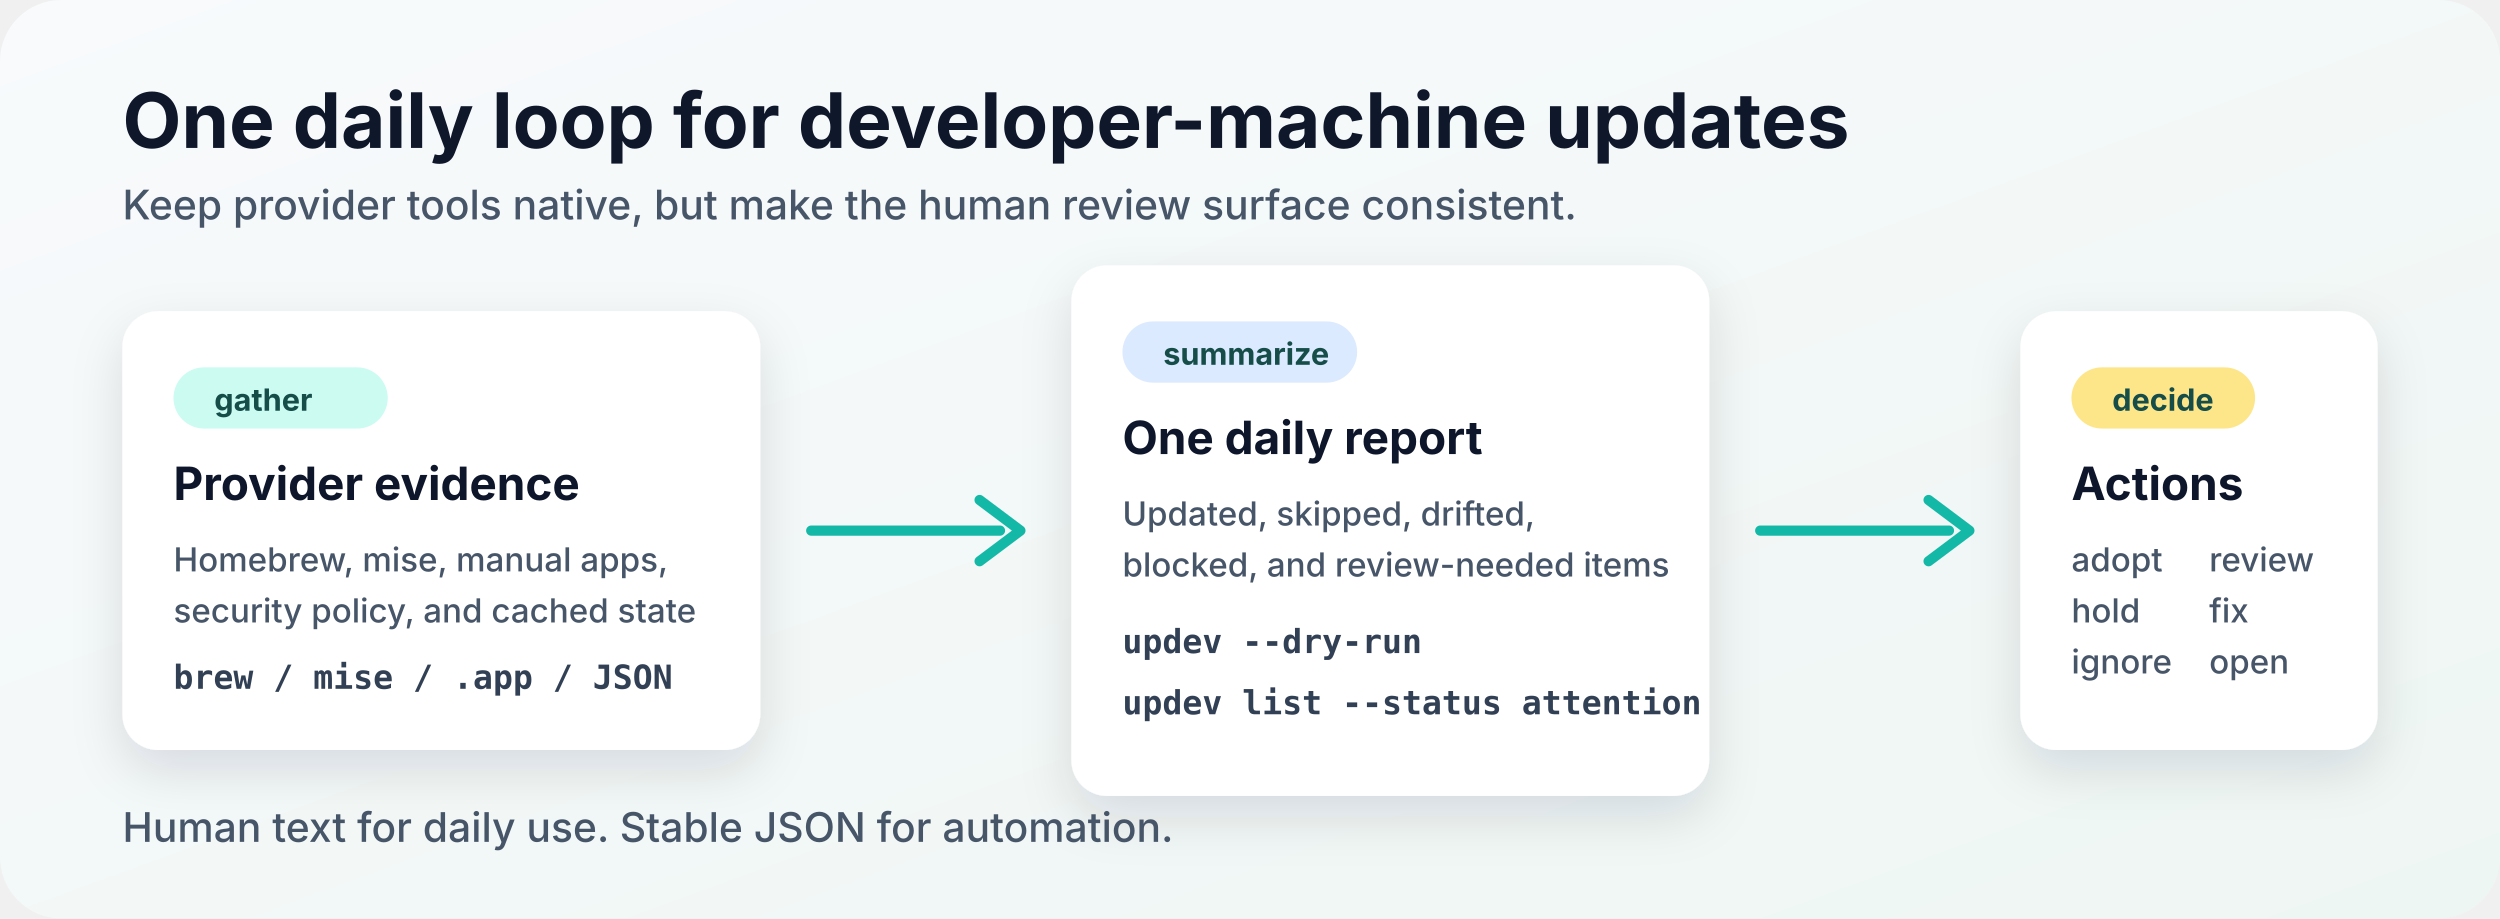
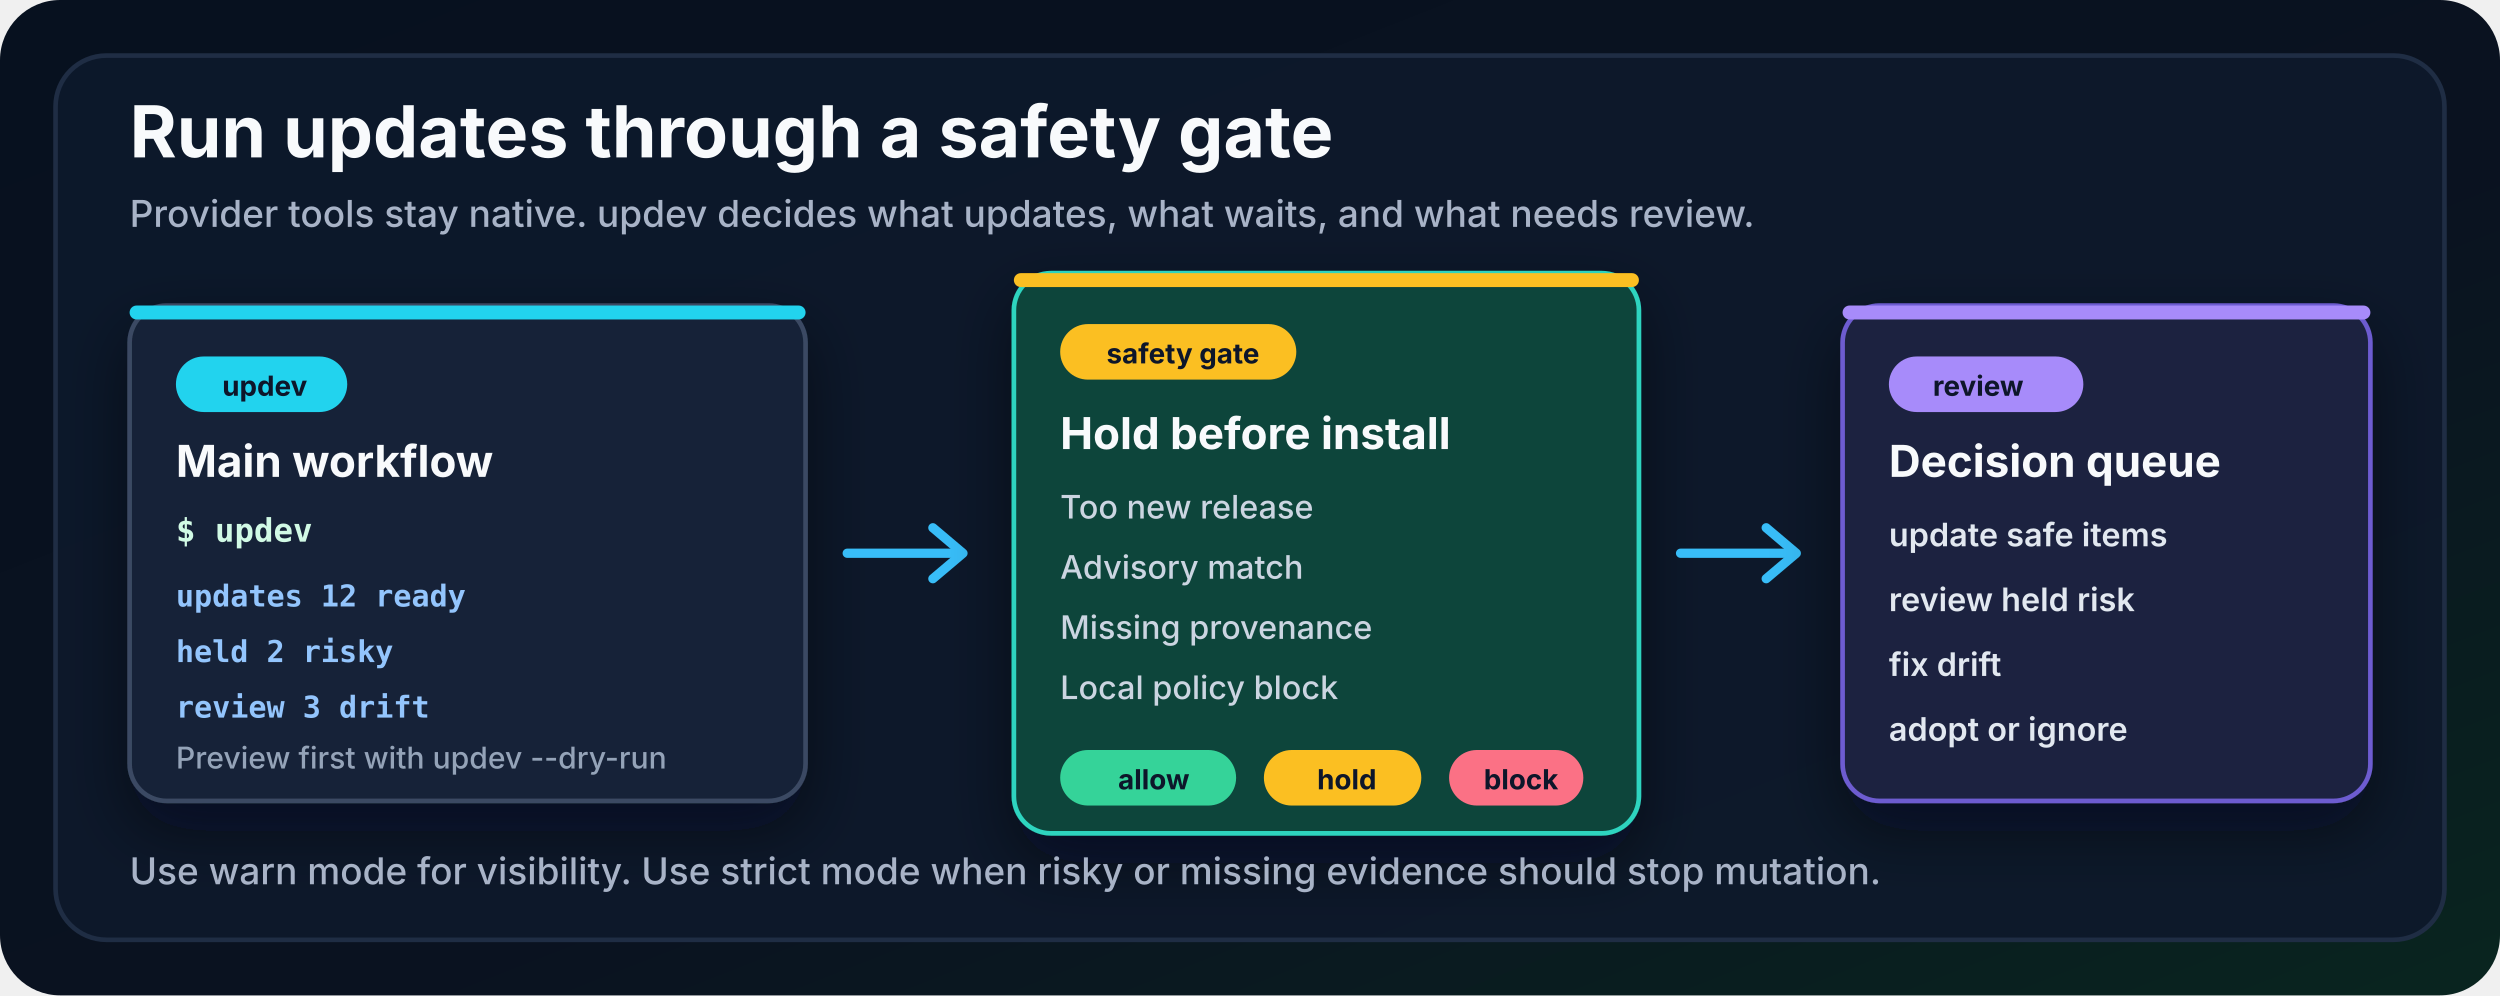
- <svg xmlns="http://www.w3.org/2000/svg" width="980" height="360" viewBox="0 0 980 360" role="img" aria-labelledby="title desc">
+ <svg xmlns="http://www.w3.org/2000/svg" width="1080" height="430" viewBox="0 0 1080 430" role="img" aria-labelledby="title desc">
  <defs>
-     <linearGradient id="bg" x1="0" x2="1" y1="0" y2="1">
-       <stop offset="0" stop-color="#f8fafc" />
-       <stop offset="1" stop-color="#eef6f3" />
+     <linearGradient id="surface" x1="0" x2="1" y1="0" y2="1">
+       <stop offset="0" stop-color="#07111f" />
+       <stop offset="0.58" stop-color="#0a1220" />
+       <stop offset="1" stop-color="#09251f" />
    </linearGradient>
-     <filter id="shadow" x="-20%" y="-20%" width="140%" height="140%">
-       <feDropShadow dx="0" dy="8" stdDeviation="10" flood-color="#0f172a" flood-opacity="0.12" />
+     <filter id="soft-shadow" x="-20%" y="-20%" width="140%" height="140%">
+       <feDropShadow dx="0" dy="12" stdDeviation="14" flood-color="#020617" flood-opacity="0.48" />
    </filter>
    <style>
-       .title { fill: #0f172a; font: 700 30px ui-sans-serif, -apple-system, BlinkMacSystemFont, "Segoe UI", sans-serif; }
-       .subtitle { fill: #475569; font: 500 16px ui-sans-serif, -apple-system, BlinkMacSystemFont, "Segoe UI", sans-serif; }
-       .card-title { fill: #0f172a; font: 700 18px ui-sans-serif, -apple-system, BlinkMacSystemFont, "Segoe UI", sans-serif; }
-       .card-copy { fill: #475569; font: 500 13px ui-sans-serif, -apple-system, BlinkMacSystemFont, "Segoe UI", sans-serif; }
-       .pill { fill: #134e4a; font: 700 12px ui-sans-serif, -apple-system, BlinkMacSystemFont, "Segoe UI", sans-serif; }
-       .mono { fill: #334155; font: 600 13px ui-monospace, SFMono-Regular, Menlo, Consolas, monospace; }
+       .title { fill: #f8fafc; font: 700 31px ui-sans-serif, -apple-system, BlinkMacSystemFont, "Segoe UI", sans-serif; }
+       .subtitle { fill: #a8b3c7; font: 500 16px ui-sans-serif, -apple-system, BlinkMacSystemFont, "Segoe UI", sans-serif; }
+       .label { fill: #cbd5e1; font: 700 12px ui-sans-serif, -apple-system, BlinkMacSystemFont, "Segoe UI", sans-serif; letter-spacing: 0.4px; }
+       .card-title { fill: #f8fafc; font: 700 19px ui-sans-serif, -apple-system, BlinkMacSystemFont, "Segoe UI", sans-serif; }
+       .copy { fill: #cbd5e1; font: 500 14px ui-sans-serif, -apple-system, BlinkMacSystemFont, "Segoe UI", sans-serif; }
+       .muted { fill: #94a3b8; font: 500 13px ui-sans-serif, -apple-system, BlinkMacSystemFont, "Segoe UI", sans-serif; }
+       .mono { fill: #d1fae5; font: 600 14px ui-monospace, SFMono-Regular, Menlo, Consolas, monospace; }
+       .mono-dim { fill: #93c5fd; font: 600 13px ui-monospace, SFMono-Regular, Menlo, Consolas, monospace; }
+       .chip-text { fill: #0f172a; font: 700 12px ui-sans-serif, -apple-system, BlinkMacSystemFont, "Segoe UI", sans-serif; }
+       .queue-text { fill: #e2e8f0; font: 600 14px ui-sans-serif, -apple-system, BlinkMacSystemFont, "Segoe UI", sans-serif; }
    </style>
  </defs>
-   <rect width="980" height="360" rx="24" fill="url(#bg)" />
-   <text x="48" y="58" class="title">One daily loop for developer-machine updates</text>
-   <text x="48" y="86" class="subtitle">Keep provider tools native, but make the human review surface consistent.</text>
-   <g filter="url(#shadow)">
-     <rect x="48" y="122" width="250" height="172" rx="14" fill="#ffffff" />
-     <rect x="68" y="144" width="84" height="24" rx="12" fill="#ccfbf1" />
-     <text x="84" y="161" class="pill">gather</text>
-     <text x="68" y="196" class="card-title">Provider evidence</text>
-     <text x="68" y="224" class="card-copy">Homebrew, mise, manual apps,</text>
-     <text x="68" y="244" class="card-copy">security policy, and cached state</text>
-     <text x="68" y="270" class="mono">brew / mise / .app / JSON</text>
+   <rect width="1080" height="430" rx="26" fill="url(#surface)" />
+   <rect x="24" y="24" width="1032" height="382" rx="22" fill="#0d182a" opacity="0.94" />
+   <rect x="24" y="24" width="1032" height="382" rx="22" fill="none" stroke="#1f2d44" stroke-width="2" />
+   <text x="56" y="68" class="title">Run updates through a safety gate</text>
+   <text x="56" y="98" class="subtitle">Provider tools stay native. updev decides what updates, what waits, and what needs review.</text>
+   <g filter="url(#soft-shadow)">
+     <rect x="56" y="132" width="292" height="214" rx="16" fill="#182338" stroke="#3b4a63" stroke-width="2" />
+     <rect x="56" y="132" width="292" height="6" rx="3" fill="#22d3ee" />
+     <rect x="76" y="154" width="74" height="24" rx="12" fill="#22d3ee" />
+     <text x="96" y="171" class="chip-text">updev</text>
+     <text x="76" y="206" class="card-title">Main workflow</text>
+     <text x="76" y="234" class="mono">$ updev</text>
+     <text x="76" y="262" class="mono-dim">updates  12 ready</text>
+     <text x="76" y="286" class="mono-dim">held      2 risky</text>
+     <text x="76" y="310" class="mono-dim">review    3 drift</text>
+     <text x="76" y="332" class="muted">Preview first with updev --dry-run</text>
  </g>
-   <path d="M318 208 H392" fill="none" stroke="#14b8a6" stroke-width="4" stroke-linecap="round" />
-   <path d="M384 196 L400 208 L384 220" fill="none" stroke="#14b8a6" stroke-width="4" stroke-linecap="round" stroke-linejoin="round" />
-   <g filter="url(#shadow)">
-     <rect x="420" y="104" width="250" height="208" rx="14" fill="#ffffff" />
-     <rect x="440" y="126" width="92" height="24" rx="12" fill="#dbeafe" />
-     <text x="456" y="143" class="pill" fill="#1e3a8a">summarize</text>
-     <text x="440" y="178" class="card-title">One daily report</text>
-     <text x="440" y="206" class="card-copy">Updated, skipped, drifted,</text>
-     <text x="440" y="226" class="card-copy">blocked, and review-needed items</text>
-     <text x="440" y="256" class="mono">updev --dry-run</text>
-     <text x="440" y="280" class="mono">updev list --status attention</text>
+   <path d="M366 239 H412" fill="none" stroke="#38bdf8" stroke-width="4" stroke-linecap="round" />
+   <path d="M403 228 L416 239 L403 250" fill="none" stroke="#38bdf8" stroke-width="4" stroke-linecap="round" stroke-linejoin="round" />
+   <g filter="url(#soft-shadow)">
+     <rect x="438" y="118" width="270" height="242" rx="16" fill="#0f443b" stroke="#2dd4bf" stroke-width="2" />
+     <rect x="438" y="118" width="270" height="6" rx="3" fill="#fbbf24" />
+     <rect x="458" y="140" width="102" height="24" rx="12" fill="#fbbf24" />
+     <text x="478" y="157" class="chip-text">safety gate</text>
+     <text x="458" y="194" class="card-title">Hold before install</text>
+     <text x="458" y="224" class="copy">Too new release</text>
+     <text x="458" y="250" class="copy">Advisory match</text>
+     <text x="458" y="276" class="copy">Missing provenance</text>
+     <text x="458" y="302" class="copy">Local policy block</text>
+     <rect x="458" y="324" width="76" height="24" rx="12" fill="#34d399" />
+     <text x="483" y="341" class="chip-text">allow</text>
+     <rect x="546" y="324" width="68" height="24" rx="12" fill="#fbbf24" />
+     <text x="569" y="341" class="chip-text">hold</text>
+     <rect x="626" y="324" width="58" height="24" rx="12" fill="#fb7185" />
+     <text x="641" y="341" class="chip-text">block</text>
  </g>
-   <path d="M690 208 H764" fill="none" stroke="#14b8a6" stroke-width="4" stroke-linecap="round" />
-   <path d="M756 196 L772 208 L756 220" fill="none" stroke="#14b8a6" stroke-width="4" stroke-linecap="round" stroke-linejoin="round" />
-   <g filter="url(#shadow)">
-     <rect x="792" y="122" width="140" height="172" rx="14" fill="#ffffff" />
-     <rect x="812" y="144" width="72" height="24" rx="12" fill="#fde68a" />
-     <text x="828" y="161" class="pill" fill="#713f12">decide</text>
-     <text x="812" y="196" class="card-title">Actions</text>
-     <text x="812" y="224" class="card-copy">adopt</text>
-     <text x="812" y="244" class="card-copy">hold</text>
-     <text x="812" y="264" class="card-copy">ignore</text>
-     <text x="866" y="224" class="card-copy">review</text>
-     <text x="866" y="244" class="card-copy">fix</text>
-     <text x="866" y="264" class="card-copy">open</text>
+   <path d="M726 239 H772" fill="none" stroke="#38bdf8" stroke-width="4" stroke-linecap="round" />
+   <path d="M763 228 L776 239 L763 250" fill="none" stroke="#38bdf8" stroke-width="4" stroke-linecap="round" stroke-linejoin="round" />
+   <g filter="url(#soft-shadow)">
+     <rect x="796" y="132" width="228" height="214" rx="16" fill="#1d2440" stroke="#6d5bd0" stroke-width="2" />
+     <rect x="796" y="132" width="228" height="6" rx="3" fill="#a78bfa" />
+     <rect x="816" y="154" width="84" height="24" rx="12" fill="#a78bfa" />
+     <text x="835" y="171" class="chip-text">review</text>
+     <text x="816" y="206" class="card-title">Decision queue</text>
+     <text x="816" y="236" class="queue-text">update safe items</text>
+     <text x="816" y="264" class="queue-text">review held risk</text>
+     <text x="816" y="292" class="queue-text">fix drift</text>
+     <text x="816" y="320" class="queue-text">adopt or ignore</text>
  </g>
-   <text x="48" y="330" class="subtitle">Human text for daily use. Stable JSON for automation.</text>
+   <text x="56" y="382" class="subtitle">Use warn mode for visibility. Use strict mode when risky or missing evidence should stop mutation.</text>
</svg>
